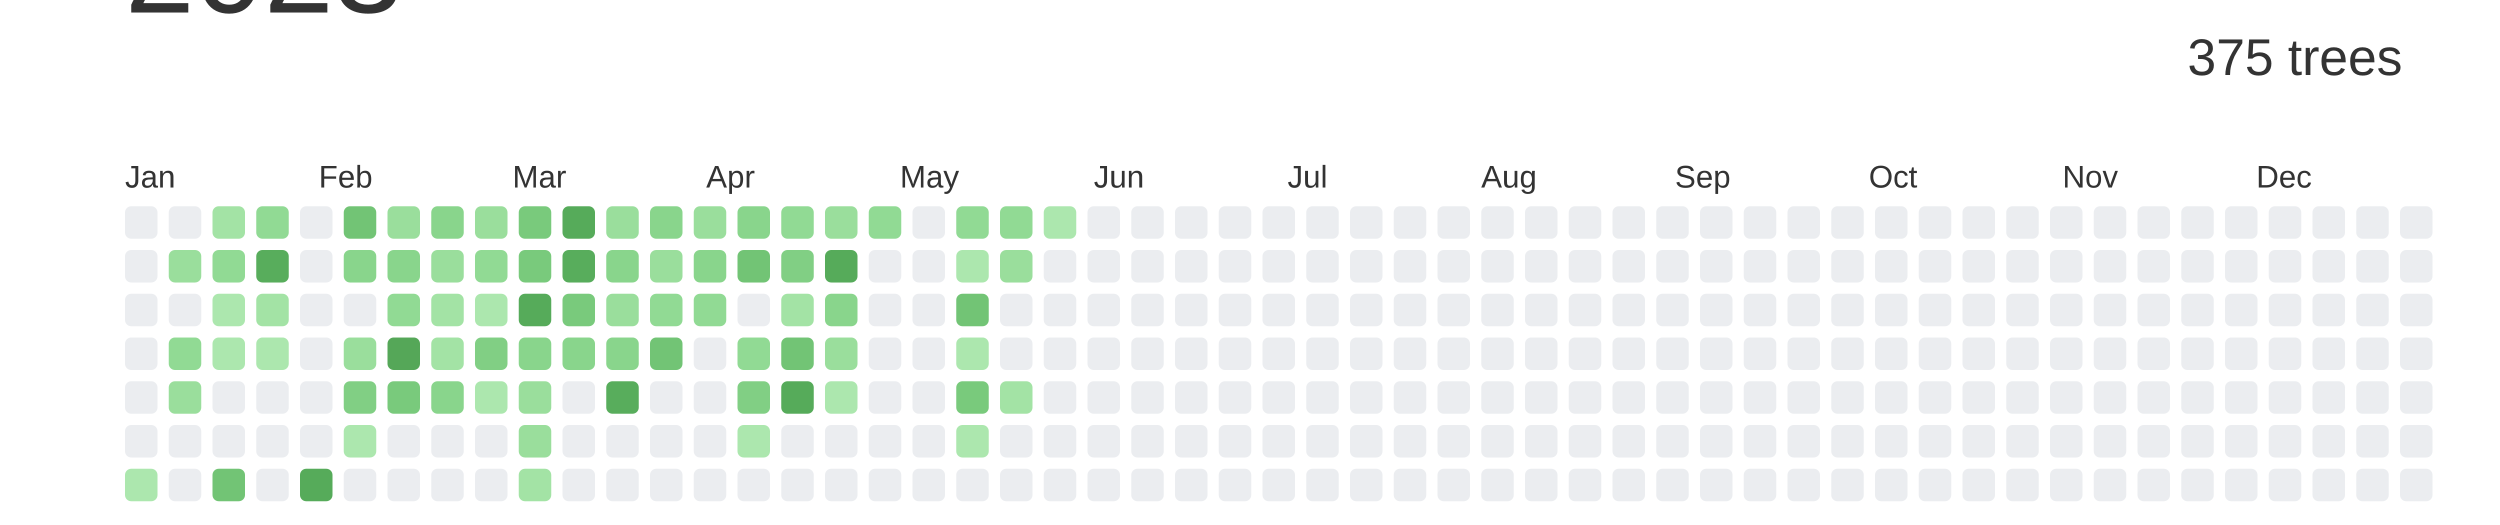
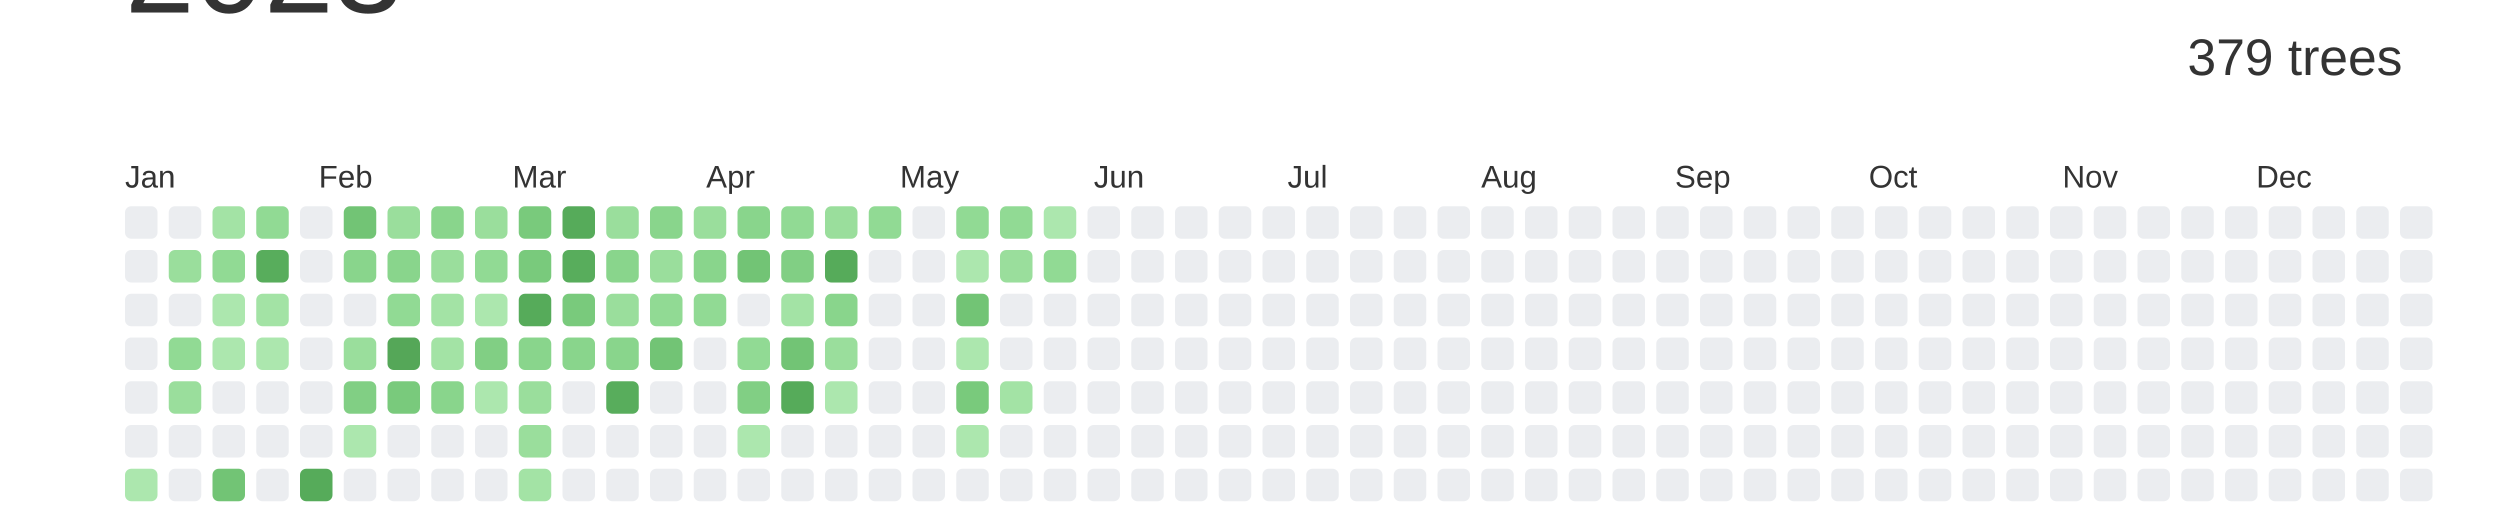
<svg xmlns="http://www.w3.org/2000/svg" baseProfile="full" height="42mm" version="1.1" viewBox="0,0,200,42" width="200mm">
  <defs />
  <rect fill="#ffffff" height="42" width="200" x="0" y="0" />
  <text alignment-baseline="hanging" fill="#333333" style="font-size:10.0px; font-family:Arial;" x="10" y="1">2023</text>
-   <text alignment-baseline="hanging" fill="#333333" style="font-size:4.125px; font-family:Arial;" x="175" y="6">375 trees</text>
+   <text alignment-baseline="hanging" fill="#333333" style="font-size:4.125px; font-family:Arial;" x="175" y="6">379 trees</text>
  <text fill="#333333" style="font-size:2.5px; font-family:Arial" x="10.0" y="15">Jan</text>
  <text fill="#333333" style="font-size:2.5px; font-family:Arial" x="25.5" y="15">Feb</text>
  <text fill="#333333" style="font-size:2.5px; font-family:Arial" x="41.0" y="15">Mar</text>
  <text fill="#333333" style="font-size:2.5px; font-family:Arial" x="56.5" y="15">Apr</text>
  <text fill="#333333" style="font-size:2.5px; font-family:Arial" x="72.0" y="15">May</text>
  <text fill="#333333" style="font-size:2.5px; font-family:Arial" x="87.5" y="15">Jun</text>
  <text fill="#333333" style="font-size:2.5px; font-family:Arial" x="103.0" y="15">Jul</text>
  <text fill="#333333" style="font-size:2.5px; font-family:Arial" x="118.5" y="15">Aug</text>
  <text fill="#333333" style="font-size:2.5px; font-family:Arial" x="134.0" y="15">Sep</text>
  <text fill="#333333" style="font-size:2.5px; font-family:Arial" x="149.5" y="15">Oct</text>
  <text fill="#333333" style="font-size:2.5px; font-family:Arial" x="165.0" y="15">Nov</text>
  <text fill="#333333" style="font-size:2.5px; font-family:Arial" x="180.5" y="15">Dec</text>
  <rect fill="#EBEDF0" height="2.6" rx="0.5" ry="0.5" width="2.6" x="10.0" y="16.5" />
  <rect fill="#EBEDF0" height="2.6" rx="0.5" ry="0.5" width="2.6" x="10.0" y="20.0" />
  <rect fill="#EBEDF0" height="2.6" rx="0.5" ry="0.5" width="2.6" x="10.0" y="23.5" />
  <rect fill="#EBEDF0" height="2.6" rx="0.5" ry="0.5" width="2.6" x="10.0" y="27.0" />
  <rect fill="#EBEDF0" height="2.6" rx="0.5" ry="0.5" width="2.6" x="10.0" y="30.5" />
  <rect fill="#EBEDF0" height="2.6" rx="0.5" ry="0.5" width="2.6" x="10.0" y="34.0" />
  <rect fill="#ace7ae" height="2.6" rx="0.5" ry="0.5" width="2.6" x="10.0" y="37.5" />
  <rect fill="#EBEDF0" height="2.6" rx="0.5" ry="0.5" width="2.6" x="13.5" y="16.5" />
  <rect fill="#9ade9c" height="2.6" rx="0.5" ry="0.5" width="2.6" x="13.5" y="20.0" />
  <rect fill="#EBEDF0" height="2.6" rx="0.5" ry="0.5" width="2.6" x="13.5" y="23.5" />
  <rect fill="#91da94" height="2.6" rx="0.5" ry="0.5" width="2.6" x="13.5" y="27.0" />
  <rect fill="#9ade9c" height="2.6" rx="0.5" ry="0.5" width="2.6" x="13.5" y="30.5" />
  <rect fill="#EBEDF0" height="2.6" rx="0.5" ry="0.5" width="2.6" x="13.5" y="34.0" />
  <rect fill="#EBEDF0" height="2.6" rx="0.5" ry="0.5" width="2.6" x="13.5" y="37.5" />
  <rect fill="#a3e3a5" height="2.6" rx="0.5" ry="0.5" width="2.6" x="17.0" y="16.5" />
  <rect fill="#91da94" height="2.6" rx="0.5" ry="0.5" width="2.6" x="17.0" y="20.0" />
  <rect fill="#ace7ae" height="2.6" rx="0.5" ry="0.5" width="2.6" x="17.0" y="23.5" />
  <rect fill="#ace7ae" height="2.6" rx="0.5" ry="0.5" width="2.6" x="17.0" y="27.0" />
  <rect fill="#EBEDF0" height="2.6" rx="0.5" ry="0.5" width="2.6" x="17.0" y="30.5" />
  <rect fill="#EBEDF0" height="2.6" rx="0.5" ry="0.5" width="2.6" x="17.0" y="34.0" />
  <rect fill="#72c475" height="2.6" rx="0.5" ry="0.5" width="2.6" x="17.0" y="37.5" />
  <rect fill="#91da94" height="2.6" rx="0.5" ry="0.5" width="2.6" x="20.5" y="16.5" />
  <rect fill="#58ad5c" height="2.6" rx="0.5" ry="0.5" width="2.6" x="20.5" y="20.0" />
  <rect fill="#a3e3a5" height="2.6" rx="0.5" ry="0.5" width="2.6" x="20.5" y="23.5" />
  <rect fill="#ace7ae" height="2.6" rx="0.5" ry="0.5" width="2.6" x="20.5" y="27.0" />
  <rect fill="#EBEDF0" height="2.6" rx="0.5" ry="0.5" width="2.6" x="20.5" y="30.5" />
  <rect fill="#EBEDF0" height="2.6" rx="0.5" ry="0.5" width="2.6" x="20.5" y="34.0" />
  <rect fill="#EBEDF0" height="2.6" rx="0.5" ry="0.5" width="2.6" x="20.5" y="37.5" />
  <rect fill="#EBEDF0" height="2.6" rx="0.5" ry="0.5" width="2.6" x="24.0" y="16.5" />
  <rect fill="#EBEDF0" height="2.6" rx="0.5" ry="0.5" width="2.6" x="24.0" y="20.0" />
  <rect fill="#EBEDF0" height="2.6" rx="0.5" ry="0.5" width="2.6" x="24.0" y="23.5" />
  <rect fill="#EBEDF0" height="2.6" rx="0.5" ry="0.5" width="2.6" x="24.0" y="27.0" />
  <rect fill="#EBEDF0" height="2.6" rx="0.5" ry="0.5" width="2.6" x="24.0" y="30.5" />
  <rect fill="#EBEDF0" height="2.6" rx="0.5" ry="0.5" width="2.6" x="24.0" y="34.0" />
  <rect fill="#56ab5a" height="2.6" rx="0.5" ry="0.5" width="2.6" x="24.0" y="37.5" />
  <rect fill="#72c475" height="2.6" rx="0.5" ry="0.5" width="2.6" x="27.5" y="16.5" />
  <rect fill="#89d58c" height="2.6" rx="0.5" ry="0.5" width="2.6" x="27.5" y="20.0" />
  <rect fill="#EBEDF0" height="2.6" rx="0.5" ry="0.5" width="2.6" x="27.5" y="23.5" />
  <rect fill="#9ade9c" height="2.6" rx="0.5" ry="0.5" width="2.6" x="27.5" y="27.0" />
  <rect fill="#81cf84" height="2.6" rx="0.5" ry="0.5" width="2.6" x="27.5" y="30.5" />
  <rect fill="#ace7ae" height="2.6" rx="0.5" ry="0.5" width="2.6" x="27.5" y="34.0" />
  <rect fill="#EBEDF0" height="2.6" rx="0.5" ry="0.5" width="2.6" x="27.5" y="37.5" />
  <rect fill="#9ade9c" height="2.6" rx="0.5" ry="0.5" width="2.6" x="31.0" y="16.5" />
  <rect fill="#89d58c" height="2.6" rx="0.5" ry="0.5" width="2.6" x="31.0" y="20.0" />
  <rect fill="#91da94" height="2.6" rx="0.5" ry="0.5" width="2.6" x="31.0" y="23.5" />
  <rect fill="#55a758" height="2.6" rx="0.5" ry="0.5" width="2.6" x="31.0" y="27.0" />
  <rect fill="#79ca7c" height="2.6" rx="0.5" ry="0.5" width="2.6" x="31.0" y="30.5" />
  <rect fill="#EBEDF0" height="2.6" rx="0.5" ry="0.5" width="2.6" x="31.0" y="34.0" />
  <rect fill="#EBEDF0" height="2.6" rx="0.5" ry="0.5" width="2.6" x="31.0" y="37.5" />
  <rect fill="#89d58c" height="2.6" rx="0.5" ry="0.5" width="2.6" x="34.5" y="16.5" />
  <rect fill="#9ade9c" height="2.6" rx="0.5" ry="0.5" width="2.6" x="34.5" y="20.0" />
  <rect fill="#a3e3a5" height="2.6" rx="0.5" ry="0.5" width="2.6" x="34.5" y="23.5" />
  <rect fill="#a3e3a5" height="2.6" rx="0.5" ry="0.5" width="2.6" x="34.5" y="27.0" />
  <rect fill="#89d58c" height="2.6" rx="0.5" ry="0.5" width="2.6" x="34.5" y="30.5" />
  <rect fill="#EBEDF0" height="2.6" rx="0.5" ry="0.5" width="2.6" x="34.5" y="34.0" />
  <rect fill="#EBEDF0" height="2.6" rx="0.5" ry="0.5" width="2.6" x="34.5" y="37.5" />
  <rect fill="#9ade9c" height="2.6" rx="0.5" ry="0.5" width="2.6" x="38.0" y="16.5" />
  <rect fill="#91da94" height="2.6" rx="0.5" ry="0.5" width="2.6" x="38.0" y="20.0" />
  <rect fill="#ace7ae" height="2.6" rx="0.5" ry="0.5" width="2.6" x="38.0" y="23.5" />
  <rect fill="#81cf84" height="2.6" rx="0.5" ry="0.5" width="2.6" x="38.0" y="27.0" />
  <rect fill="#ace7ae" height="2.6" rx="0.5" ry="0.5" width="2.6" x="38.0" y="30.5" />
  <rect fill="#EBEDF0" height="2.6" rx="0.5" ry="0.5" width="2.6" x="38.0" y="34.0" />
  <rect fill="#EBEDF0" height="2.6" rx="0.5" ry="0.5" width="2.6" x="38.0" y="37.5" />
  <rect fill="#79ca7c" height="2.6" rx="0.5" ry="0.5" width="2.6" x="41.5" y="16.5" />
  <rect fill="#79ca7c" height="2.6" rx="0.5" ry="0.5" width="2.6" x="41.5" y="20.0" />
  <rect fill="#56ab5a" height="2.6" rx="0.5" ry="0.5" width="2.6" x="41.5" y="23.5" />
  <rect fill="#89d58c" height="2.6" rx="0.5" ry="0.5" width="2.6" x="41.5" y="27.0" />
  <rect fill="#9ade9c" height="2.6" rx="0.5" ry="0.5" width="2.6" x="41.5" y="30.5" />
  <rect fill="#9ade9c" height="2.6" rx="0.5" ry="0.5" width="2.6" x="41.5" y="34.0" />
  <rect fill="#a3e3a5" height="2.6" rx="0.5" ry="0.5" width="2.6" x="41.5" y="37.5" />
  <rect fill="#56ab5a" height="2.6" rx="0.5" ry="0.5" width="2.6" x="45.0" y="16.5" />
  <rect fill="#58ad5c" height="2.6" rx="0.5" ry="0.5" width="2.6" x="45.0" y="20.0" />
  <rect fill="#79ca7c" height="2.6" rx="0.5" ry="0.5" width="2.6" x="45.0" y="23.5" />
  <rect fill="#89d58c" height="2.6" rx="0.5" ry="0.5" width="2.6" x="45.0" y="27.0" />
  <rect fill="#EBEDF0" height="2.6" rx="0.5" ry="0.5" width="2.6" x="45.0" y="30.5" />
  <rect fill="#EBEDF0" height="2.6" rx="0.5" ry="0.5" width="2.6" x="45.0" y="34.0" />
  <rect fill="#EBEDF0" height="2.6" rx="0.5" ry="0.5" width="2.6" x="45.0" y="37.5" />
  <rect fill="#9ade9c" height="2.6" rx="0.5" ry="0.5" width="2.6" x="48.5" y="16.5" />
  <rect fill="#89d58c" height="2.6" rx="0.5" ry="0.5" width="2.6" x="48.5" y="20.0" />
  <rect fill="#9ade9c" height="2.6" rx="0.5" ry="0.5" width="2.6" x="48.5" y="23.5" />
  <rect fill="#89d58c" height="2.6" rx="0.5" ry="0.5" width="2.6" x="48.5" y="27.0" />
  <rect fill="#58ad5c" height="2.6" rx="0.5" ry="0.5" width="2.6" x="48.5" y="30.5" />
  <rect fill="#EBEDF0" height="2.6" rx="0.5" ry="0.5" width="2.6" x="48.5" y="34.0" />
  <rect fill="#EBEDF0" height="2.6" rx="0.5" ry="0.5" width="2.6" x="48.5" y="37.5" />
  <rect fill="#89d58c" height="2.6" rx="0.5" ry="0.5" width="2.6" x="52.0" y="16.5" />
  <rect fill="#9ade9c" height="2.6" rx="0.5" ry="0.5" width="2.6" x="52.0" y="20.0" />
  <rect fill="#91da94" height="2.6" rx="0.5" ry="0.5" width="2.6" x="52.0" y="23.5" />
  <rect fill="#72c475" height="2.6" rx="0.5" ry="0.5" width="2.6" x="52.0" y="27.0" />
  <rect fill="#EBEDF0" height="2.6" rx="0.5" ry="0.5" width="2.6" x="52.0" y="30.5" />
  <rect fill="#EBEDF0" height="2.6" rx="0.5" ry="0.5" width="2.6" x="52.0" y="34.0" />
  <rect fill="#EBEDF0" height="2.6" rx="0.5" ry="0.5" width="2.6" x="52.0" y="37.5" />
  <rect fill="#9ade9c" height="2.6" rx="0.5" ry="0.5" width="2.6" x="55.5" y="16.5" />
  <rect fill="#89d58c" height="2.6" rx="0.5" ry="0.5" width="2.6" x="55.5" y="20.0" />
  <rect fill="#91da94" height="2.6" rx="0.5" ry="0.5" width="2.6" x="55.5" y="23.5" />
  <rect fill="#EBEDF0" height="2.6" rx="0.5" ry="0.5" width="2.6" x="55.5" y="27.0" />
  <rect fill="#EBEDF0" height="2.6" rx="0.5" ry="0.5" width="2.6" x="55.5" y="30.5" />
  <rect fill="#EBEDF0" height="2.6" rx="0.5" ry="0.5" width="2.6" x="55.5" y="34.0" />
  <rect fill="#EBEDF0" height="2.6" rx="0.5" ry="0.5" width="2.6" x="55.5" y="37.5" />
  <rect fill="#89d58c" height="2.6" rx="0.5" ry="0.5" width="2.6" x="59.0" y="16.5" />
  <rect fill="#72c475" height="2.6" rx="0.5" ry="0.5" width="2.6" x="59.0" y="20.0" />
  <rect fill="#EBEDF0" height="2.6" rx="0.5" ry="0.5" width="2.6" x="59.0" y="23.5" />
  <rect fill="#91da94" height="2.6" rx="0.5" ry="0.5" width="2.6" x="59.0" y="27.0" />
  <rect fill="#81cf84" height="2.6" rx="0.5" ry="0.5" width="2.6" x="59.0" y="30.5" />
  <rect fill="#ace7ae" height="2.6" rx="0.5" ry="0.5" width="2.6" x="59.0" y="34.0" />
  <rect fill="#EBEDF0" height="2.6" rx="0.5" ry="0.5" width="2.6" x="59.0" y="37.5" />
  <rect fill="#91da94" height="2.6" rx="0.5" ry="0.5" width="2.6" x="62.5" y="16.5" />
  <rect fill="#81cf84" height="2.6" rx="0.5" ry="0.5" width="2.6" x="62.5" y="20.0" />
  <rect fill="#a3e3a5" height="2.6" rx="0.5" ry="0.5" width="2.6" x="62.5" y="23.5" />
  <rect fill="#72c475" height="2.6" rx="0.5" ry="0.5" width="2.6" x="62.5" y="27.0" />
  <rect fill="#56ab5a" height="2.6" rx="0.5" ry="0.5" width="2.6" x="62.5" y="30.5" />
  <rect fill="#EBEDF0" height="2.6" rx="0.5" ry="0.5" width="2.6" x="62.5" y="34.0" />
  <rect fill="#EBEDF0" height="2.6" rx="0.5" ry="0.5" width="2.6" x="62.5" y="37.5" />
  <rect fill="#9ade9c" height="2.6" rx="0.5" ry="0.5" width="2.6" x="66.0" y="16.5" />
  <rect fill="#56ab5a" height="2.6" rx="0.5" ry="0.5" width="2.6" x="66.0" y="20.0" />
  <rect fill="#89d58c" height="2.6" rx="0.5" ry="0.5" width="2.6" x="66.0" y="23.5" />
  <rect fill="#9ade9c" height="2.6" rx="0.5" ry="0.5" width="2.6" x="66.0" y="27.0" />
  <rect fill="#ace7ae" height="2.6" rx="0.5" ry="0.5" width="2.6" x="66.0" y="30.5" />
  <rect fill="#EBEDF0" height="2.6" rx="0.5" ry="0.5" width="2.6" x="66.0" y="34.0" />
  <rect fill="#EBEDF0" height="2.6" rx="0.5" ry="0.5" width="2.6" x="66.0" y="37.5" />
  <rect fill="#91da94" height="2.6" rx="0.5" ry="0.5" width="2.6" x="69.5" y="16.5" />
  <rect fill="#EBEDF0" height="2.6" rx="0.5" ry="0.5" width="2.6" x="69.5" y="20.0" />
  <rect fill="#EBEDF0" height="2.6" rx="0.5" ry="0.5" width="2.6" x="69.5" y="23.5" />
  <rect fill="#EBEDF0" height="2.6" rx="0.5" ry="0.5" width="2.6" x="69.5" y="27.0" />
  <rect fill="#EBEDF0" height="2.6" rx="0.5" ry="0.5" width="2.6" x="69.5" y="30.5" />
  <rect fill="#EBEDF0" height="2.6" rx="0.5" ry="0.5" width="2.6" x="69.5" y="34.0" />
  <rect fill="#EBEDF0" height="2.6" rx="0.5" ry="0.5" width="2.6" x="69.5" y="37.5" />
  <rect fill="#EBEDF0" height="2.6" rx="0.5" ry="0.5" width="2.6" x="73.0" y="16.5" />
  <rect fill="#EBEDF0" height="2.6" rx="0.5" ry="0.5" width="2.6" x="73.0" y="20.0" />
  <rect fill="#EBEDF0" height="2.6" rx="0.5" ry="0.5" width="2.6" x="73.0" y="23.5" />
  <rect fill="#EBEDF0" height="2.6" rx="0.5" ry="0.5" width="2.6" x="73.0" y="27.0" />
  <rect fill="#EBEDF0" height="2.6" rx="0.5" ry="0.5" width="2.6" x="73.0" y="30.5" />
  <rect fill="#EBEDF0" height="2.6" rx="0.5" ry="0.5" width="2.6" x="73.0" y="34.0" />
  <rect fill="#EBEDF0" height="2.6" rx="0.5" ry="0.5" width="2.6" x="73.0" y="37.5" />
  <rect fill="#91da94" height="2.6" rx="0.5" ry="0.5" width="2.6" x="76.5" y="16.5" />
  <rect fill="#ace7ae" height="2.6" rx="0.5" ry="0.5" width="2.6" x="76.5" y="20.0" />
  <rect fill="#72c475" height="2.6" rx="0.5" ry="0.5" width="2.6" x="76.5" y="23.5" />
  <rect fill="#ace7ae" height="2.6" rx="0.5" ry="0.5" width="2.6" x="76.5" y="27.0" />
  <rect fill="#79ca7c" height="2.6" rx="0.5" ry="0.5" width="2.6" x="76.5" y="30.5" />
  <rect fill="#ace7ae" height="2.6" rx="0.5" ry="0.5" width="2.6" x="76.5" y="34.0" />
  <rect fill="#EBEDF0" height="2.6" rx="0.5" ry="0.5" width="2.6" x="76.5" y="37.5" />
  <rect fill="#91da94" height="2.6" rx="0.5" ry="0.5" width="2.6" x="80.0" y="16.5" />
  <rect fill="#9ade9c" height="2.6" rx="0.5" ry="0.5" width="2.6" x="80.0" y="20.0" />
  <rect fill="#EBEDF0" height="2.6" rx="0.5" ry="0.5" width="2.6" x="80.0" y="23.5" />
  <rect fill="#EBEDF0" height="2.6" rx="0.5" ry="0.5" width="2.6" x="80.0" y="27.0" />
  <rect fill="#a3e3a5" height="2.6" rx="0.5" ry="0.5" width="2.6" x="80.0" y="30.5" />
  <rect fill="#EBEDF0" height="2.6" rx="0.5" ry="0.5" width="2.6" x="80.0" y="34.0" />
  <rect fill="#EBEDF0" height="2.6" rx="0.5" ry="0.5" width="2.6" x="80.0" y="37.5" />
  <rect fill="#ace7ae" height="2.6" rx="0.5" ry="0.5" width="2.6" x="83.5" y="16.5" />
-   <rect fill="#EBEDF0" height="2.6" rx="0.5" ry="0.5" width="2.6" x="83.5" y="20.0" />
+   <rect fill="#91da94" height="2.6" rx="0.5" ry="0.5" width="2.6" x="83.5" y="20.0" />
  <rect fill="#EBEDF0" height="2.6" rx="0.5" ry="0.5" width="2.6" x="83.5" y="23.5" />
  <rect fill="#EBEDF0" height="2.6" rx="0.5" ry="0.5" width="2.6" x="83.5" y="27.0" />
  <rect fill="#EBEDF0" height="2.6" rx="0.5" ry="0.5" width="2.6" x="83.5" y="30.5" />
  <rect fill="#EBEDF0" height="2.6" rx="0.5" ry="0.5" width="2.6" x="83.5" y="34.0" />
  <rect fill="#EBEDF0" height="2.6" rx="0.5" ry="0.5" width="2.6" x="83.5" y="37.5" />
  <rect fill="#EBEDF0" height="2.6" rx="0.5" ry="0.5" width="2.6" x="87.0" y="16.5" />
  <rect fill="#EBEDF0" height="2.6" rx="0.5" ry="0.5" width="2.6" x="87.0" y="20.0" />
  <rect fill="#EBEDF0" height="2.6" rx="0.5" ry="0.5" width="2.6" x="87.0" y="23.5" />
  <rect fill="#EBEDF0" height="2.6" rx="0.5" ry="0.5" width="2.6" x="87.0" y="27.0" />
  <rect fill="#EBEDF0" height="2.6" rx="0.5" ry="0.5" width="2.6" x="87.0" y="30.5" />
  <rect fill="#EBEDF0" height="2.6" rx="0.5" ry="0.5" width="2.6" x="87.0" y="34.0" />
  <rect fill="#EBEDF0" height="2.6" rx="0.5" ry="0.5" width="2.6" x="87.0" y="37.5" />
  <rect fill="#EBEDF0" height="2.6" rx="0.5" ry="0.5" width="2.6" x="90.5" y="16.5" />
  <rect fill="#EBEDF0" height="2.6" rx="0.5" ry="0.5" width="2.6" x="90.5" y="20.0" />
  <rect fill="#EBEDF0" height="2.6" rx="0.5" ry="0.5" width="2.6" x="90.5" y="23.5" />
  <rect fill="#EBEDF0" height="2.6" rx="0.5" ry="0.5" width="2.6" x="90.5" y="27.0" />
  <rect fill="#EBEDF0" height="2.6" rx="0.5" ry="0.5" width="2.6" x="90.5" y="30.5" />
  <rect fill="#EBEDF0" height="2.6" rx="0.5" ry="0.5" width="2.6" x="90.5" y="34.0" />
  <rect fill="#EBEDF0" height="2.6" rx="0.5" ry="0.5" width="2.6" x="90.5" y="37.5" />
  <rect fill="#EBEDF0" height="2.6" rx="0.5" ry="0.5" width="2.6" x="94.0" y="16.5" />
  <rect fill="#EBEDF0" height="2.6" rx="0.5" ry="0.5" width="2.6" x="94.0" y="20.0" />
  <rect fill="#EBEDF0" height="2.6" rx="0.5" ry="0.5" width="2.6" x="94.0" y="23.5" />
  <rect fill="#EBEDF0" height="2.6" rx="0.5" ry="0.5" width="2.6" x="94.0" y="27.0" />
  <rect fill="#EBEDF0" height="2.6" rx="0.5" ry="0.5" width="2.6" x="94.0" y="30.5" />
  <rect fill="#EBEDF0" height="2.6" rx="0.5" ry="0.5" width="2.6" x="94.0" y="34.0" />
  <rect fill="#EBEDF0" height="2.6" rx="0.5" ry="0.5" width="2.6" x="94.0" y="37.5" />
  <rect fill="#EBEDF0" height="2.6" rx="0.5" ry="0.5" width="2.6" x="97.5" y="16.5" />
  <rect fill="#EBEDF0" height="2.6" rx="0.5" ry="0.5" width="2.6" x="97.5" y="20.0" />
  <rect fill="#EBEDF0" height="2.6" rx="0.5" ry="0.5" width="2.6" x="97.5" y="23.5" />
  <rect fill="#EBEDF0" height="2.6" rx="0.5" ry="0.5" width="2.6" x="97.5" y="27.0" />
  <rect fill="#EBEDF0" height="2.6" rx="0.5" ry="0.5" width="2.6" x="97.5" y="30.5" />
  <rect fill="#EBEDF0" height="2.6" rx="0.5" ry="0.5" width="2.6" x="97.5" y="34.0" />
  <rect fill="#EBEDF0" height="2.6" rx="0.5" ry="0.5" width="2.6" x="97.5" y="37.5" />
  <rect fill="#EBEDF0" height="2.6" rx="0.5" ry="0.5" width="2.6" x="101.0" y="16.5" />
  <rect fill="#EBEDF0" height="2.6" rx="0.5" ry="0.5" width="2.6" x="101.0" y="20.0" />
  <rect fill="#EBEDF0" height="2.6" rx="0.5" ry="0.5" width="2.6" x="101.0" y="23.5" />
  <rect fill="#EBEDF0" height="2.6" rx="0.5" ry="0.5" width="2.6" x="101.0" y="27.0" />
  <rect fill="#EBEDF0" height="2.6" rx="0.5" ry="0.5" width="2.6" x="101.0" y="30.5" />
  <rect fill="#EBEDF0" height="2.6" rx="0.5" ry="0.5" width="2.6" x="101.0" y="34.0" />
  <rect fill="#EBEDF0" height="2.6" rx="0.5" ry="0.5" width="2.6" x="101.0" y="37.5" />
  <rect fill="#EBEDF0" height="2.6" rx="0.5" ry="0.5" width="2.6" x="104.5" y="16.5" />
  <rect fill="#EBEDF0" height="2.6" rx="0.5" ry="0.5" width="2.6" x="104.5" y="20.0" />
  <rect fill="#EBEDF0" height="2.6" rx="0.5" ry="0.5" width="2.6" x="104.5" y="23.5" />
  <rect fill="#EBEDF0" height="2.6" rx="0.5" ry="0.5" width="2.6" x="104.5" y="27.0" />
  <rect fill="#EBEDF0" height="2.6" rx="0.5" ry="0.5" width="2.6" x="104.5" y="30.5" />
  <rect fill="#EBEDF0" height="2.6" rx="0.5" ry="0.5" width="2.6" x="104.5" y="34.0" />
  <rect fill="#EBEDF0" height="2.6" rx="0.5" ry="0.5" width="2.6" x="104.5" y="37.5" />
  <rect fill="#EBEDF0" height="2.6" rx="0.5" ry="0.5" width="2.6" x="108.0" y="16.5" />
  <rect fill="#EBEDF0" height="2.6" rx="0.5" ry="0.5" width="2.6" x="108.0" y="20.0" />
  <rect fill="#EBEDF0" height="2.6" rx="0.5" ry="0.5" width="2.6" x="108.0" y="23.5" />
  <rect fill="#EBEDF0" height="2.6" rx="0.5" ry="0.5" width="2.6" x="108.0" y="27.0" />
  <rect fill="#EBEDF0" height="2.6" rx="0.5" ry="0.5" width="2.6" x="108.0" y="30.5" />
  <rect fill="#EBEDF0" height="2.6" rx="0.5" ry="0.5" width="2.6" x="108.0" y="34.0" />
  <rect fill="#EBEDF0" height="2.6" rx="0.5" ry="0.5" width="2.6" x="108.0" y="37.5" />
  <rect fill="#EBEDF0" height="2.6" rx="0.5" ry="0.5" width="2.6" x="111.5" y="16.5" />
  <rect fill="#EBEDF0" height="2.6" rx="0.5" ry="0.5" width="2.6" x="111.5" y="20.0" />
  <rect fill="#EBEDF0" height="2.6" rx="0.5" ry="0.5" width="2.6" x="111.5" y="23.5" />
  <rect fill="#EBEDF0" height="2.6" rx="0.5" ry="0.5" width="2.6" x="111.5" y="27.0" />
  <rect fill="#EBEDF0" height="2.6" rx="0.5" ry="0.5" width="2.6" x="111.5" y="30.5" />
  <rect fill="#EBEDF0" height="2.6" rx="0.5" ry="0.5" width="2.6" x="111.5" y="34.0" />
  <rect fill="#EBEDF0" height="2.6" rx="0.5" ry="0.5" width="2.6" x="111.5" y="37.5" />
  <rect fill="#EBEDF0" height="2.6" rx="0.5" ry="0.5" width="2.6" x="115.0" y="16.5" />
  <rect fill="#EBEDF0" height="2.6" rx="0.5" ry="0.5" width="2.6" x="115.0" y="20.0" />
  <rect fill="#EBEDF0" height="2.6" rx="0.5" ry="0.5" width="2.6" x="115.0" y="23.5" />
  <rect fill="#EBEDF0" height="2.6" rx="0.5" ry="0.5" width="2.6" x="115.0" y="27.0" />
  <rect fill="#EBEDF0" height="2.6" rx="0.5" ry="0.5" width="2.6" x="115.0" y="30.5" />
  <rect fill="#EBEDF0" height="2.6" rx="0.5" ry="0.5" width="2.6" x="115.0" y="34.0" />
  <rect fill="#EBEDF0" height="2.6" rx="0.5" ry="0.5" width="2.6" x="115.0" y="37.5" />
  <rect fill="#EBEDF0" height="2.6" rx="0.5" ry="0.5" width="2.6" x="118.5" y="16.5" />
  <rect fill="#EBEDF0" height="2.6" rx="0.5" ry="0.5" width="2.6" x="118.5" y="20.0" />
  <rect fill="#EBEDF0" height="2.6" rx="0.5" ry="0.5" width="2.6" x="118.5" y="23.5" />
  <rect fill="#EBEDF0" height="2.6" rx="0.5" ry="0.5" width="2.6" x="118.5" y="27.0" />
  <rect fill="#EBEDF0" height="2.6" rx="0.5" ry="0.5" width="2.6" x="118.5" y="30.5" />
  <rect fill="#EBEDF0" height="2.6" rx="0.5" ry="0.5" width="2.6" x="118.5" y="34.0" />
  <rect fill="#EBEDF0" height="2.6" rx="0.5" ry="0.5" width="2.6" x="118.5" y="37.5" />
  <rect fill="#EBEDF0" height="2.6" rx="0.5" ry="0.5" width="2.6" x="122.0" y="16.5" />
  <rect fill="#EBEDF0" height="2.6" rx="0.5" ry="0.5" width="2.6" x="122.0" y="20.0" />
  <rect fill="#EBEDF0" height="2.6" rx="0.5" ry="0.5" width="2.6" x="122.0" y="23.5" />
  <rect fill="#EBEDF0" height="2.6" rx="0.5" ry="0.5" width="2.6" x="122.0" y="27.0" />
  <rect fill="#EBEDF0" height="2.6" rx="0.5" ry="0.5" width="2.6" x="122.0" y="30.5" />
  <rect fill="#EBEDF0" height="2.6" rx="0.5" ry="0.5" width="2.6" x="122.0" y="34.0" />
  <rect fill="#EBEDF0" height="2.6" rx="0.5" ry="0.5" width="2.6" x="122.0" y="37.5" />
  <rect fill="#EBEDF0" height="2.6" rx="0.5" ry="0.5" width="2.6" x="125.5" y="16.5" />
  <rect fill="#EBEDF0" height="2.6" rx="0.5" ry="0.5" width="2.6" x="125.5" y="20.0" />
  <rect fill="#EBEDF0" height="2.6" rx="0.5" ry="0.5" width="2.6" x="125.5" y="23.5" />
  <rect fill="#EBEDF0" height="2.6" rx="0.5" ry="0.5" width="2.6" x="125.5" y="27.0" />
  <rect fill="#EBEDF0" height="2.6" rx="0.5" ry="0.5" width="2.6" x="125.5" y="30.5" />
  <rect fill="#EBEDF0" height="2.6" rx="0.5" ry="0.5" width="2.6" x="125.5" y="34.0" />
  <rect fill="#EBEDF0" height="2.6" rx="0.5" ry="0.5" width="2.6" x="125.5" y="37.5" />
  <rect fill="#EBEDF0" height="2.6" rx="0.5" ry="0.5" width="2.6" x="129.0" y="16.5" />
  <rect fill="#EBEDF0" height="2.6" rx="0.5" ry="0.5" width="2.6" x="129.0" y="20.0" />
  <rect fill="#EBEDF0" height="2.6" rx="0.5" ry="0.5" width="2.6" x="129.0" y="23.5" />
  <rect fill="#EBEDF0" height="2.6" rx="0.5" ry="0.5" width="2.6" x="129.0" y="27.0" />
  <rect fill="#EBEDF0" height="2.6" rx="0.5" ry="0.5" width="2.6" x="129.0" y="30.5" />
  <rect fill="#EBEDF0" height="2.6" rx="0.5" ry="0.5" width="2.6" x="129.0" y="34.0" />
  <rect fill="#EBEDF0" height="2.6" rx="0.5" ry="0.5" width="2.6" x="129.0" y="37.5" />
  <rect fill="#EBEDF0" height="2.6" rx="0.5" ry="0.5" width="2.6" x="132.5" y="16.5" />
  <rect fill="#EBEDF0" height="2.6" rx="0.5" ry="0.5" width="2.6" x="132.5" y="20.0" />
  <rect fill="#EBEDF0" height="2.6" rx="0.5" ry="0.5" width="2.6" x="132.5" y="23.5" />
  <rect fill="#EBEDF0" height="2.6" rx="0.5" ry="0.5" width="2.6" x="132.5" y="27.0" />
  <rect fill="#EBEDF0" height="2.6" rx="0.5" ry="0.5" width="2.6" x="132.5" y="30.5" />
  <rect fill="#EBEDF0" height="2.6" rx="0.5" ry="0.5" width="2.6" x="132.5" y="34.0" />
  <rect fill="#EBEDF0" height="2.6" rx="0.5" ry="0.5" width="2.6" x="132.5" y="37.5" />
  <rect fill="#EBEDF0" height="2.6" rx="0.5" ry="0.5" width="2.6" x="136.0" y="16.5" />
  <rect fill="#EBEDF0" height="2.6" rx="0.5" ry="0.5" width="2.6" x="136.0" y="20.0" />
  <rect fill="#EBEDF0" height="2.6" rx="0.5" ry="0.5" width="2.6" x="136.0" y="23.5" />
  <rect fill="#EBEDF0" height="2.6" rx="0.5" ry="0.5" width="2.6" x="136.0" y="27.0" />
  <rect fill="#EBEDF0" height="2.6" rx="0.5" ry="0.5" width="2.6" x="136.0" y="30.5" />
  <rect fill="#EBEDF0" height="2.6" rx="0.5" ry="0.5" width="2.6" x="136.0" y="34.0" />
  <rect fill="#EBEDF0" height="2.6" rx="0.5" ry="0.5" width="2.6" x="136.0" y="37.5" />
  <rect fill="#EBEDF0" height="2.6" rx="0.5" ry="0.5" width="2.6" x="139.5" y="16.5" />
  <rect fill="#EBEDF0" height="2.6" rx="0.5" ry="0.5" width="2.6" x="139.5" y="20.0" />
  <rect fill="#EBEDF0" height="2.6" rx="0.5" ry="0.5" width="2.6" x="139.5" y="23.5" />
  <rect fill="#EBEDF0" height="2.6" rx="0.5" ry="0.5" width="2.6" x="139.5" y="27.0" />
  <rect fill="#EBEDF0" height="2.6" rx="0.5" ry="0.5" width="2.6" x="139.5" y="30.5" />
  <rect fill="#EBEDF0" height="2.6" rx="0.5" ry="0.5" width="2.6" x="139.5" y="34.0" />
  <rect fill="#EBEDF0" height="2.6" rx="0.5" ry="0.5" width="2.6" x="139.5" y="37.5" />
  <rect fill="#EBEDF0" height="2.6" rx="0.5" ry="0.5" width="2.6" x="143.0" y="16.5" />
  <rect fill="#EBEDF0" height="2.6" rx="0.5" ry="0.5" width="2.6" x="143.0" y="20.0" />
  <rect fill="#EBEDF0" height="2.6" rx="0.5" ry="0.5" width="2.6" x="143.0" y="23.5" />
  <rect fill="#EBEDF0" height="2.6" rx="0.5" ry="0.5" width="2.6" x="143.0" y="27.0" />
  <rect fill="#EBEDF0" height="2.6" rx="0.5" ry="0.5" width="2.6" x="143.0" y="30.5" />
  <rect fill="#EBEDF0" height="2.6" rx="0.5" ry="0.5" width="2.6" x="143.0" y="34.0" />
  <rect fill="#EBEDF0" height="2.6" rx="0.5" ry="0.5" width="2.6" x="143.0" y="37.5" />
  <rect fill="#EBEDF0" height="2.6" rx="0.5" ry="0.5" width="2.6" x="146.5" y="16.5" />
  <rect fill="#EBEDF0" height="2.6" rx="0.5" ry="0.5" width="2.6" x="146.5" y="20.0" />
  <rect fill="#EBEDF0" height="2.6" rx="0.5" ry="0.5" width="2.6" x="146.5" y="23.5" />
  <rect fill="#EBEDF0" height="2.6" rx="0.5" ry="0.5" width="2.6" x="146.5" y="27.0" />
  <rect fill="#EBEDF0" height="2.6" rx="0.5" ry="0.5" width="2.6" x="146.5" y="30.5" />
  <rect fill="#EBEDF0" height="2.6" rx="0.5" ry="0.5" width="2.6" x="146.5" y="34.0" />
  <rect fill="#EBEDF0" height="2.6" rx="0.5" ry="0.5" width="2.6" x="146.5" y="37.5" />
  <rect fill="#EBEDF0" height="2.6" rx="0.5" ry="0.5" width="2.6" x="150.0" y="16.5" />
  <rect fill="#EBEDF0" height="2.6" rx="0.5" ry="0.5" width="2.6" x="150.0" y="20.0" />
  <rect fill="#EBEDF0" height="2.6" rx="0.5" ry="0.5" width="2.6" x="150.0" y="23.5" />
  <rect fill="#EBEDF0" height="2.6" rx="0.5" ry="0.5" width="2.6" x="150.0" y="27.0" />
  <rect fill="#EBEDF0" height="2.6" rx="0.5" ry="0.5" width="2.6" x="150.0" y="30.5" />
  <rect fill="#EBEDF0" height="2.6" rx="0.5" ry="0.5" width="2.6" x="150.0" y="34.0" />
  <rect fill="#EBEDF0" height="2.6" rx="0.5" ry="0.5" width="2.6" x="150.0" y="37.5" />
  <rect fill="#EBEDF0" height="2.6" rx="0.5" ry="0.5" width="2.6" x="153.5" y="16.5" />
  <rect fill="#EBEDF0" height="2.6" rx="0.5" ry="0.5" width="2.6" x="153.5" y="20.0" />
  <rect fill="#EBEDF0" height="2.6" rx="0.5" ry="0.5" width="2.6" x="153.5" y="23.5" />
  <rect fill="#EBEDF0" height="2.6" rx="0.5" ry="0.5" width="2.6" x="153.5" y="27.0" />
  <rect fill="#EBEDF0" height="2.6" rx="0.5" ry="0.5" width="2.6" x="153.5" y="30.5" />
  <rect fill="#EBEDF0" height="2.6" rx="0.5" ry="0.5" width="2.6" x="153.5" y="34.0" />
  <rect fill="#EBEDF0" height="2.6" rx="0.5" ry="0.5" width="2.6" x="153.5" y="37.5" />
  <rect fill="#EBEDF0" height="2.6" rx="0.5" ry="0.5" width="2.6" x="157.0" y="16.5" />
  <rect fill="#EBEDF0" height="2.6" rx="0.5" ry="0.5" width="2.6" x="157.0" y="20.0" />
  <rect fill="#EBEDF0" height="2.6" rx="0.5" ry="0.5" width="2.6" x="157.0" y="23.5" />
  <rect fill="#EBEDF0" height="2.6" rx="0.5" ry="0.5" width="2.6" x="157.0" y="27.0" />
  <rect fill="#EBEDF0" height="2.6" rx="0.5" ry="0.5" width="2.6" x="157.0" y="30.5" />
  <rect fill="#EBEDF0" height="2.6" rx="0.5" ry="0.5" width="2.6" x="157.0" y="34.0" />
  <rect fill="#EBEDF0" height="2.6" rx="0.5" ry="0.5" width="2.6" x="157.0" y="37.5" />
  <rect fill="#EBEDF0" height="2.6" rx="0.5" ry="0.5" width="2.6" x="160.5" y="16.5" />
  <rect fill="#EBEDF0" height="2.6" rx="0.5" ry="0.5" width="2.6" x="160.5" y="20.0" />
  <rect fill="#EBEDF0" height="2.6" rx="0.5" ry="0.5" width="2.6" x="160.5" y="23.5" />
  <rect fill="#EBEDF0" height="2.6" rx="0.5" ry="0.5" width="2.6" x="160.5" y="27.0" />
  <rect fill="#EBEDF0" height="2.6" rx="0.5" ry="0.5" width="2.6" x="160.5" y="30.5" />
  <rect fill="#EBEDF0" height="2.6" rx="0.5" ry="0.5" width="2.6" x="160.5" y="34.0" />
  <rect fill="#EBEDF0" height="2.6" rx="0.5" ry="0.5" width="2.6" x="160.5" y="37.5" />
  <rect fill="#EBEDF0" height="2.6" rx="0.5" ry="0.5" width="2.6" x="164.0" y="16.5" />
  <rect fill="#EBEDF0" height="2.6" rx="0.5" ry="0.5" width="2.6" x="164.0" y="20.0" />
  <rect fill="#EBEDF0" height="2.6" rx="0.5" ry="0.5" width="2.6" x="164.0" y="23.5" />
  <rect fill="#EBEDF0" height="2.6" rx="0.5" ry="0.5" width="2.6" x="164.0" y="27.0" />
  <rect fill="#EBEDF0" height="2.6" rx="0.5" ry="0.5" width="2.6" x="164.0" y="30.5" />
  <rect fill="#EBEDF0" height="2.6" rx="0.5" ry="0.5" width="2.6" x="164.0" y="34.0" />
  <rect fill="#EBEDF0" height="2.6" rx="0.5" ry="0.5" width="2.6" x="164.0" y="37.5" />
  <rect fill="#EBEDF0" height="2.6" rx="0.5" ry="0.5" width="2.6" x="167.5" y="16.5" />
  <rect fill="#EBEDF0" height="2.6" rx="0.5" ry="0.5" width="2.6" x="167.5" y="20.0" />
  <rect fill="#EBEDF0" height="2.6" rx="0.5" ry="0.5" width="2.6" x="167.5" y="23.5" />
  <rect fill="#EBEDF0" height="2.6" rx="0.5" ry="0.5" width="2.6" x="167.5" y="27.0" />
  <rect fill="#EBEDF0" height="2.6" rx="0.5" ry="0.5" width="2.6" x="167.5" y="30.5" />
  <rect fill="#EBEDF0" height="2.6" rx="0.5" ry="0.5" width="2.6" x="167.5" y="34.0" />
  <rect fill="#EBEDF0" height="2.6" rx="0.5" ry="0.5" width="2.6" x="167.5" y="37.5" />
  <rect fill="#EBEDF0" height="2.6" rx="0.5" ry="0.5" width="2.6" x="171.0" y="16.5" />
  <rect fill="#EBEDF0" height="2.6" rx="0.5" ry="0.5" width="2.6" x="171.0" y="20.0" />
  <rect fill="#EBEDF0" height="2.6" rx="0.5" ry="0.5" width="2.6" x="171.0" y="23.5" />
  <rect fill="#EBEDF0" height="2.6" rx="0.5" ry="0.5" width="2.6" x="171.0" y="27.0" />
  <rect fill="#EBEDF0" height="2.6" rx="0.5" ry="0.5" width="2.6" x="171.0" y="30.5" />
  <rect fill="#EBEDF0" height="2.6" rx="0.5" ry="0.5" width="2.6" x="171.0" y="34.0" />
  <rect fill="#EBEDF0" height="2.6" rx="0.5" ry="0.5" width="2.6" x="171.0" y="37.5" />
  <rect fill="#EBEDF0" height="2.6" rx="0.5" ry="0.5" width="2.6" x="174.5" y="16.5" />
  <rect fill="#EBEDF0" height="2.6" rx="0.5" ry="0.5" width="2.6" x="174.5" y="20.0" />
  <rect fill="#EBEDF0" height="2.6" rx="0.5" ry="0.5" width="2.6" x="174.5" y="23.5" />
  <rect fill="#EBEDF0" height="2.6" rx="0.5" ry="0.5" width="2.6" x="174.5" y="27.0" />
  <rect fill="#EBEDF0" height="2.6" rx="0.5" ry="0.5" width="2.6" x="174.5" y="30.5" />
  <rect fill="#EBEDF0" height="2.6" rx="0.5" ry="0.5" width="2.6" x="174.5" y="34.0" />
  <rect fill="#EBEDF0" height="2.6" rx="0.5" ry="0.5" width="2.6" x="174.5" y="37.5" />
  <rect fill="#EBEDF0" height="2.6" rx="0.5" ry="0.5" width="2.6" x="178.0" y="16.5" />
  <rect fill="#EBEDF0" height="2.6" rx="0.5" ry="0.5" width="2.6" x="178.0" y="20.0" />
  <rect fill="#EBEDF0" height="2.6" rx="0.5" ry="0.5" width="2.6" x="178.0" y="23.5" />
  <rect fill="#EBEDF0" height="2.6" rx="0.5" ry="0.5" width="2.6" x="178.0" y="27.0" />
  <rect fill="#EBEDF0" height="2.6" rx="0.5" ry="0.5" width="2.6" x="178.0" y="30.5" />
  <rect fill="#EBEDF0" height="2.6" rx="0.5" ry="0.5" width="2.6" x="178.0" y="34.0" />
  <rect fill="#EBEDF0" height="2.6" rx="0.5" ry="0.5" width="2.6" x="178.0" y="37.5" />
  <rect fill="#EBEDF0" height="2.6" rx="0.5" ry="0.5" width="2.6" x="181.5" y="16.5" />
  <rect fill="#EBEDF0" height="2.6" rx="0.5" ry="0.5" width="2.6" x="181.5" y="20.0" />
  <rect fill="#EBEDF0" height="2.6" rx="0.5" ry="0.5" width="2.6" x="181.5" y="23.5" />
  <rect fill="#EBEDF0" height="2.6" rx="0.5" ry="0.5" width="2.6" x="181.5" y="27.0" />
  <rect fill="#EBEDF0" height="2.6" rx="0.5" ry="0.5" width="2.6" x="181.5" y="30.5" />
  <rect fill="#EBEDF0" height="2.6" rx="0.5" ry="0.5" width="2.6" x="181.5" y="34.0" />
  <rect fill="#EBEDF0" height="2.6" rx="0.5" ry="0.5" width="2.6" x="181.5" y="37.5" />
  <rect fill="#EBEDF0" height="2.6" rx="0.5" ry="0.5" width="2.6" x="185.0" y="16.5" />
  <rect fill="#EBEDF0" height="2.6" rx="0.5" ry="0.5" width="2.6" x="185.0" y="20.0" />
  <rect fill="#EBEDF0" height="2.6" rx="0.5" ry="0.5" width="2.6" x="185.0" y="23.5" />
  <rect fill="#EBEDF0" height="2.6" rx="0.5" ry="0.5" width="2.6" x="185.0" y="27.0" />
  <rect fill="#EBEDF0" height="2.6" rx="0.5" ry="0.5" width="2.6" x="185.0" y="30.5" />
  <rect fill="#EBEDF0" height="2.6" rx="0.5" ry="0.5" width="2.6" x="185.0" y="34.0" />
  <rect fill="#EBEDF0" height="2.6" rx="0.5" ry="0.5" width="2.6" x="185.0" y="37.5" />
  <rect fill="#EBEDF0" height="2.6" rx="0.5" ry="0.5" width="2.6" x="188.5" y="16.5" />
  <rect fill="#EBEDF0" height="2.6" rx="0.5" ry="0.5" width="2.6" x="188.5" y="20.0" />
  <rect fill="#EBEDF0" height="2.6" rx="0.5" ry="0.5" width="2.6" x="188.5" y="23.5" />
  <rect fill="#EBEDF0" height="2.6" rx="0.5" ry="0.5" width="2.6" x="188.5" y="27.0" />
  <rect fill="#EBEDF0" height="2.6" rx="0.5" ry="0.5" width="2.6" x="188.5" y="30.5" />
  <rect fill="#EBEDF0" height="2.6" rx="0.5" ry="0.5" width="2.6" x="188.5" y="34.0" />
  <rect fill="#EBEDF0" height="2.6" rx="0.5" ry="0.5" width="2.6" x="188.5" y="37.5" />
  <rect fill="#EBEDF0" height="2.6" rx="0.5" ry="0.5" width="2.6" x="192.0" y="16.5" />
  <rect fill="#EBEDF0" height="2.6" rx="0.5" ry="0.5" width="2.6" x="192.0" y="20.0" />
  <rect fill="#EBEDF0" height="2.6" rx="0.5" ry="0.5" width="2.6" x="192.0" y="23.5" />
  <rect fill="#EBEDF0" height="2.6" rx="0.5" ry="0.5" width="2.6" x="192.0" y="27.0" />
  <rect fill="#EBEDF0" height="2.6" rx="0.5" ry="0.5" width="2.6" x="192.0" y="30.5" />
  <rect fill="#EBEDF0" height="2.6" rx="0.5" ry="0.5" width="2.6" x="192.0" y="34.0" />
  <rect fill="#EBEDF0" height="2.6" rx="0.5" ry="0.5" width="2.6" x="192.0" y="37.5" />
</svg>
